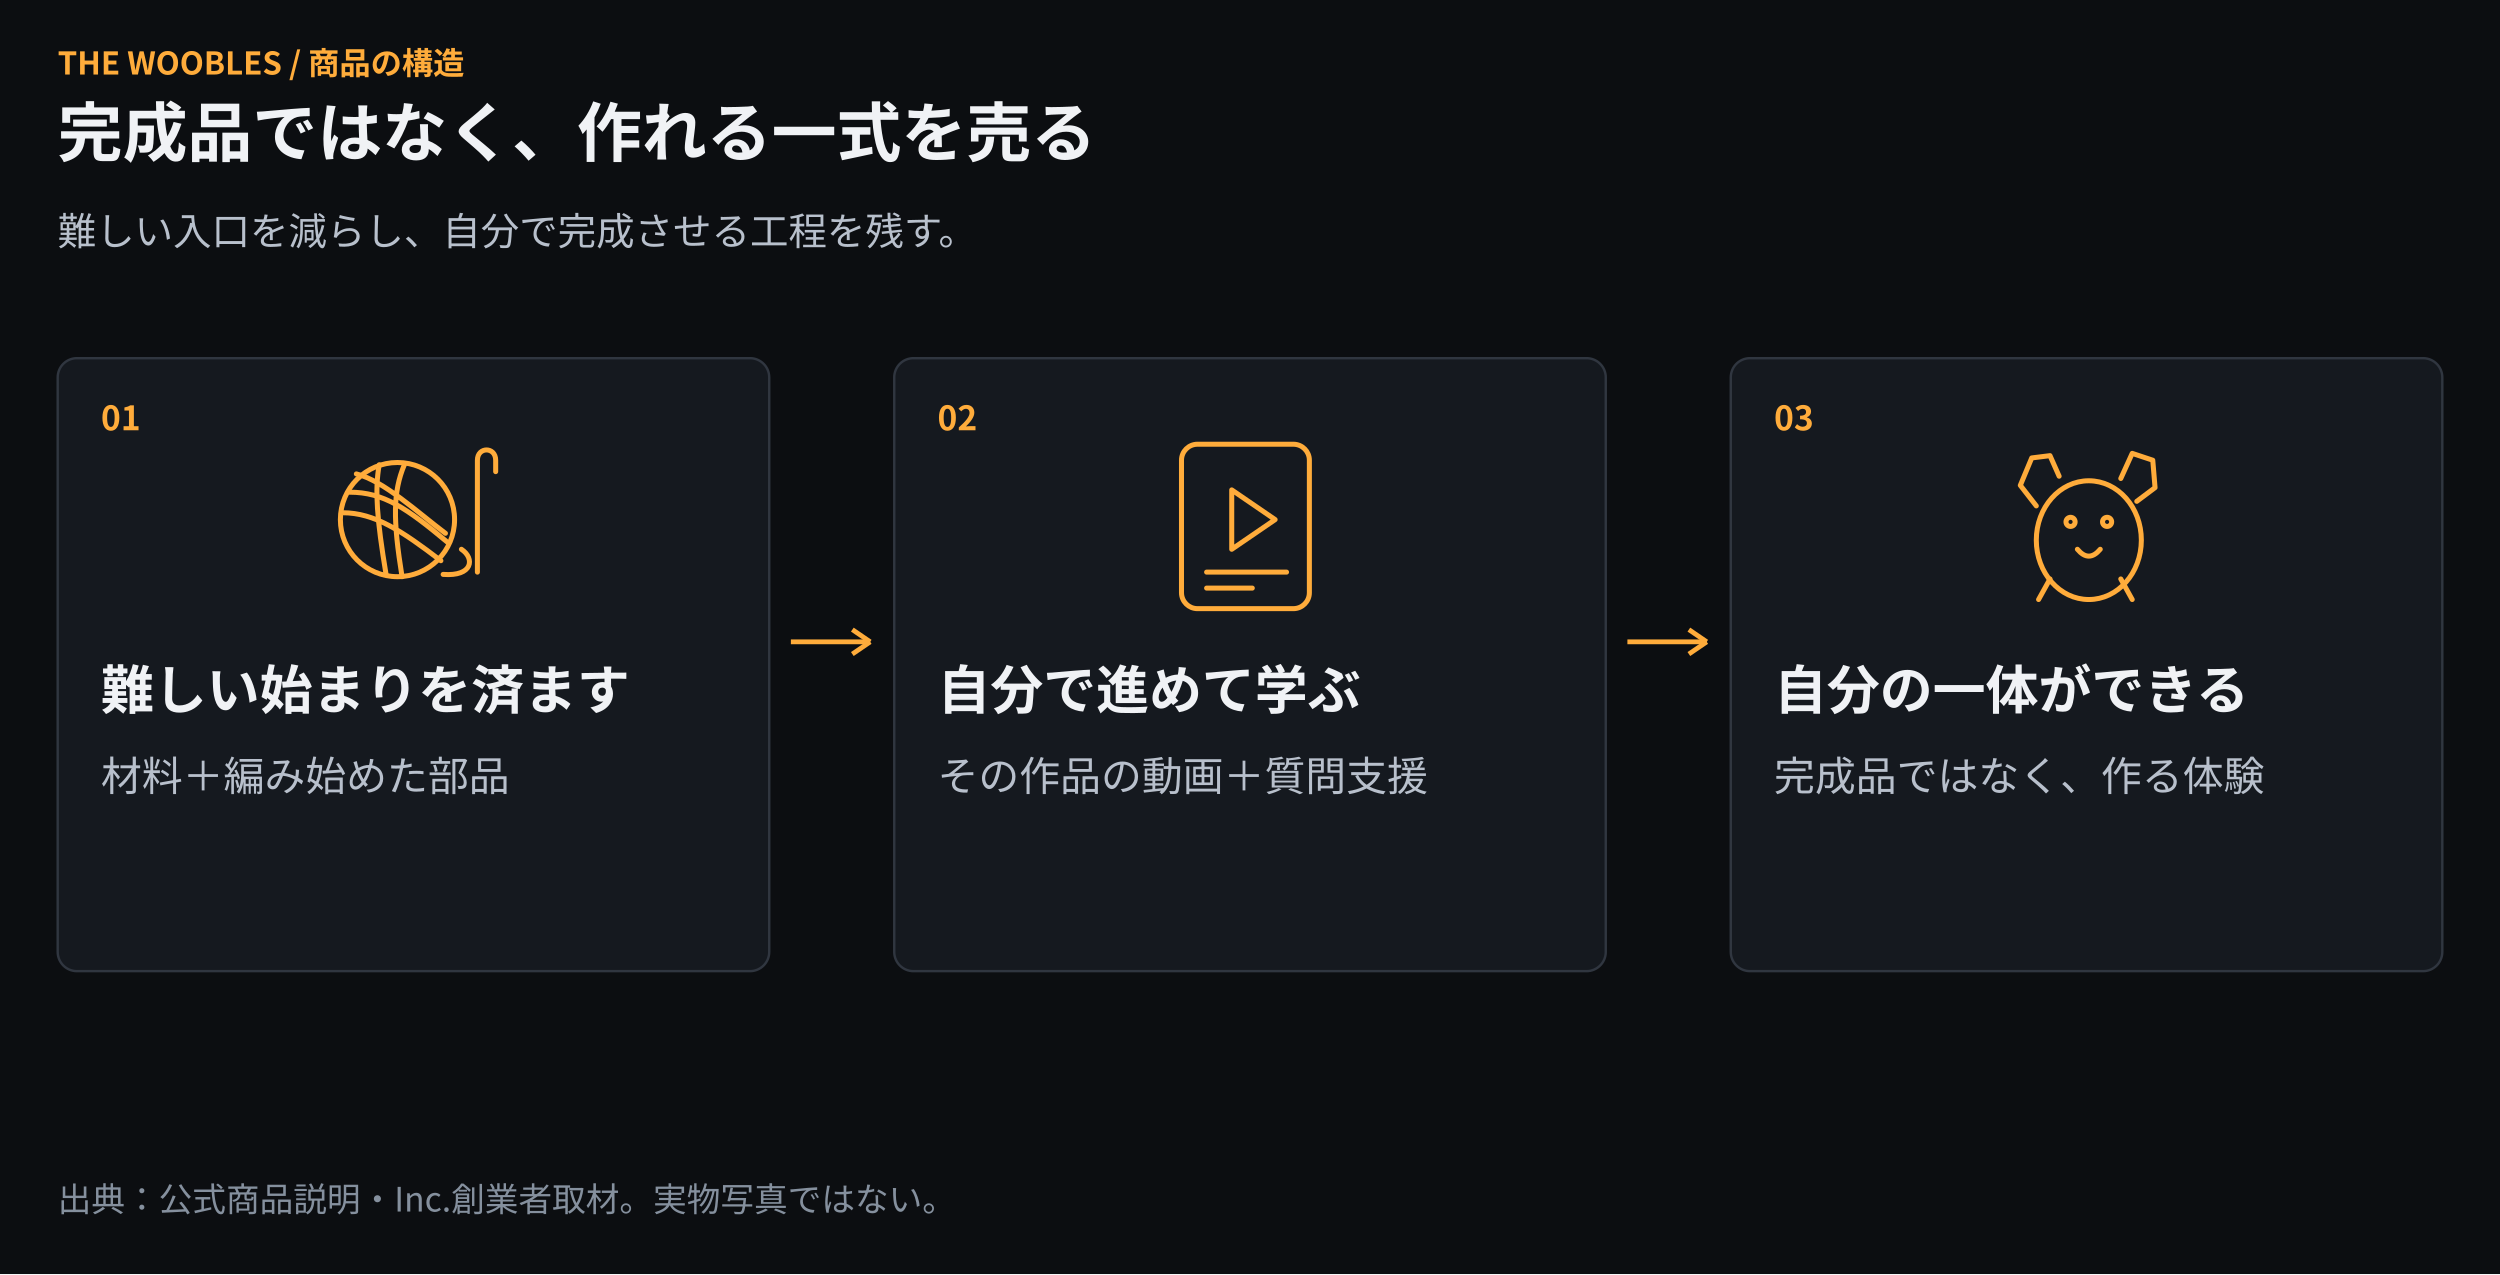
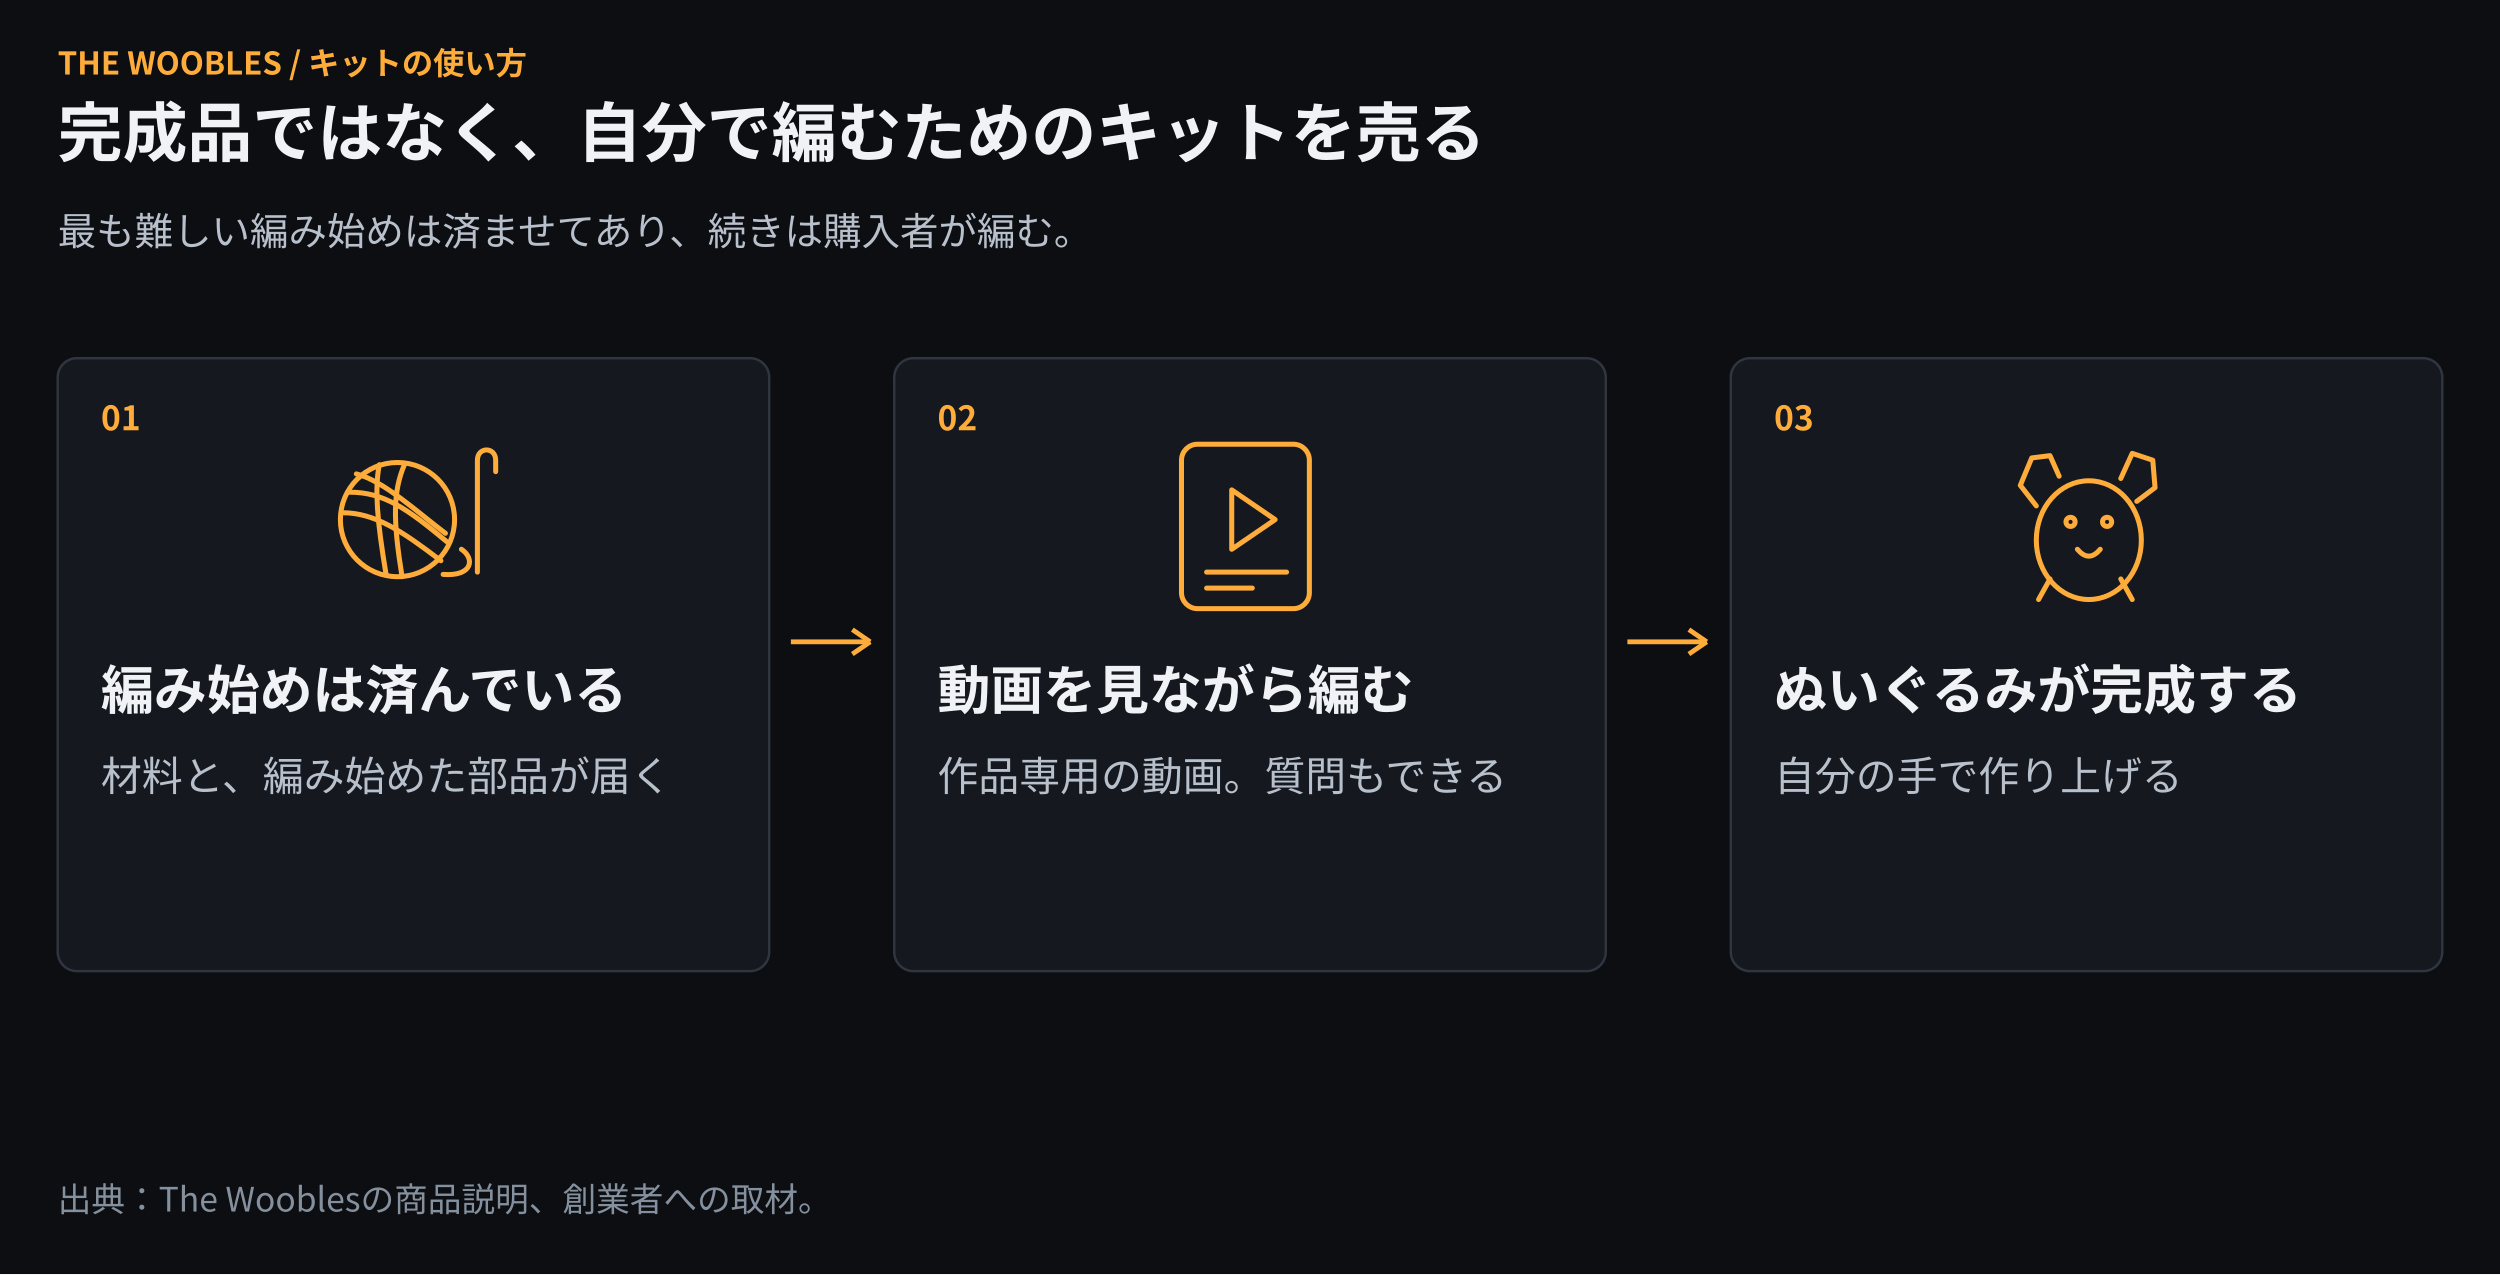
<svg xmlns="http://www.w3.org/2000/svg" width="1040" height="530" viewBox="0 0 1040 530" role="img" aria-labelledby="title desc">
  <rect width="1040" height="530" fill="#0c0e11" />
-   <text x="24" y="31" font-family="Noto Sans CJK JP, sans-serif" font-size="13" font-weight="600" fill="#ffac3b" text-anchor="start">THE WOOBLES  /  商品の構造</text>
-   <text x="24" y="65" font-family="Noto Sans CJK JP, sans-serif" font-size="27" font-weight="600" fill="#f0f2f5" text-anchor="start">完成品ではなく、作れる一式を売る</text>
-   <text x="24" y="102" font-family="Noto Sans CJK JP, sans-serif" font-size="16" font-weight="400" fill="#b8c0cc" text-anchor="start">難しい入口を減らし、自分で完成させる工程を残す。</text>
+   <text x="24" y="31" font-family="Noto Sans CJK JP, sans-serif" font-size="13" font-weight="600" fill="#ffac3b" text-anchor="start">THE WOOBLES  /  キットの使い方</text>
+   <text x="24" y="65" font-family="Noto Sans CJK JP, sans-serif" font-size="27" font-weight="600" fill="#f0f2f5" text-anchor="start">完成品ではなく、自分で編むためのキットを売る</text>
+   <text x="24" y="102" font-family="Noto Sans CJK JP, sans-serif" font-size="16" font-weight="400" fill="#b8c0cc" text-anchor="start">最も難しい編み始めは済ませてあり、続きは購入者が編む。</text>
  <rect x="24" y="149" width="296" height="255" rx="8" fill="#15191f" stroke="#303640" />
  <text x="42" y="179" font-family="Noto Sans CJK JP, sans-serif" font-size="14" font-weight="600" fill="#ffac3b" text-anchor="start">01</text>
  <g transform="translate(134 181) scale(0.95)" fill="none" stroke="#ffac3b" stroke-width="2.2" stroke-linecap="round" stroke-linejoin="round">
    <circle cx="33" cy="37" r="25" />
    <path d="M12 25c15 0 25 7 43 22M9 34c14 0 26 8 43 21M15 17c12 3 27 17 39 26M25 13c-2 11-1 24 3 48M36 13c-5 12-5 24-1 49M53 61c13 1 14-7 8-11M68 11v49m0-49c0-6 8-6 8 0v5" />
  </g>
-   <text x="42" y="295" font-family="Noto Sans CJK JP, sans-serif" font-size="22" font-weight="600" fill="#f0f2f5" text-anchor="start">難しい始まりを済ます</text>
-   <text x="42" y="329" font-family="Noto Sans CJK JP, sans-serif" font-size="17" font-weight="400" fill="#b8c0cc" text-anchor="start">材料＋編み始めた部品</text>
+   <text x="42" y="295" font-family="Noto Sans CJK JP, sans-serif" font-size="22" font-weight="600" fill="#f0f2f5" text-anchor="start">編み始めは済んでいる</text>
+   <text x="42" y="329" font-family="Noto Sans CJK JP, sans-serif" font-size="17" font-weight="400" fill="#b8c0cc" text-anchor="start">材料と、編み始めた部品が届く</text>
  <line x1="329" y1="267" x2="362" y2="267" stroke="#ffac3b" stroke-width="2" />
  <line x1="362" y1="267" x2="354.572" y2="272.082" stroke="#ffac3b" stroke-width="2" />
  <line x1="362" y1="267" x2="354.572" y2="261.918" stroke="#ffac3b" stroke-width="2" />
  <rect x="372" y="149" width="296" height="255" rx="8" fill="#15191f" stroke="#303640" />
  <text x="390" y="179" font-family="Noto Sans CJK JP, sans-serif" font-size="14" font-weight="600" fill="#ffac3b" text-anchor="start">02</text>
  <g transform="translate(482 181) scale(0.95)" fill="none" stroke="#ffac3b" stroke-width="2.2" stroke-linecap="round" stroke-linejoin="round">
    <rect x="10" y="4" width="56" height="72" rx="7" />
    <path d="M32 24l19 13-19 13zM21 60h35M21 67h20" />
  </g>
-   <text x="390" y="295" font-family="Noto Sans CJK JP, sans-serif" font-size="22" font-weight="600" fill="#f0f2f5" text-anchor="start">自分で進めて学ぶ</text>
-   <text x="390" y="329" font-family="Noto Sans CJK JP, sans-serif" font-size="17" font-weight="400" fill="#b8c0cc" text-anchor="start">その作品の動画＋質問支援</text>
+   <text x="390" y="295" font-family="Noto Sans CJK JP, sans-serif" font-size="22" font-weight="600" fill="#f0f2f5" text-anchor="start">動画を見ながら編む</text>
+   <text x="390" y="329" font-family="Noto Sans CJK JP, sans-serif" font-size="17" font-weight="400" fill="#b8c0cc" text-anchor="start">作品専用の動画。質問もできる</text>
  <line x1="677" y1="267" x2="710" y2="267" stroke="#ffac3b" stroke-width="2" />
  <line x1="710" y1="267" x2="702.572" y2="272.082" stroke="#ffac3b" stroke-width="2" />
  <line x1="710" y1="267" x2="702.572" y2="261.918" stroke="#ffac3b" stroke-width="2" />
  <rect x="720" y="149" width="296" height="255" rx="8" fill="#15191f" stroke="#303640" />
  <text x="738" y="179" font-family="Noto Sans CJK JP, sans-serif" font-size="14" font-weight="600" fill="#ffac3b" text-anchor="start">03</text>
  <g transform="translate(830 181) scale(0.95)" fill="none" stroke="#ffac3b" stroke-width="2.2" stroke-linecap="round" stroke-linejoin="round">
    <path d="M28 18l-4-9-8 1-5 12 7 9M55 19l5-11 9 3 1 12-8 6" />
    <ellipse cx="41" cy="46" rx="23" ry="26" />
    <circle cx="33" cy="38" r="2" />
    <circle cx="49" cy="38" r="2" />
    <path d="M36 50q5 6 10 0M24 63l-5 9M55 63l5 9" />
  </g>
-   <text x="738" y="295" font-family="Noto Sans CJK JP, sans-serif" font-size="22" font-weight="600" fill="#f0f2f5" text-anchor="start">自分の一体ができる</text>
-   <text x="738" y="329" font-family="Noto Sans CJK JP, sans-serif" font-size="17" font-weight="400" fill="#b8c0cc" text-anchor="start">完成品ではなく、作る体験</text>
-   <text x="24" y="504" font-family="Noto Sans CJK JP, sans-serif" font-size="14" font-weight="400" fill="#85909e" text-anchor="start">出典：公式商品説明・Inc.創業者取材。実物写真ではない。</text>
+   <text x="738" y="295" font-family="Noto Sans CJK JP, sans-serif" font-size="22" font-weight="600" fill="#f0f2f5" text-anchor="start">ぬいぐるみが完成する</text>
+   <text x="738" y="329" font-family="Noto Sans CJK JP, sans-serif" font-size="17" font-weight="400" fill="#b8c0cc" text-anchor="start">自分の手で作り上げる</text>
+   <text x="24" y="504" font-family="Noto Sans CJK JP, sans-serif" font-size="14" font-weight="400" fill="#85909e" text-anchor="start">出典：The Wooblesの商品説明、創業者への取材。</text>
</svg>
